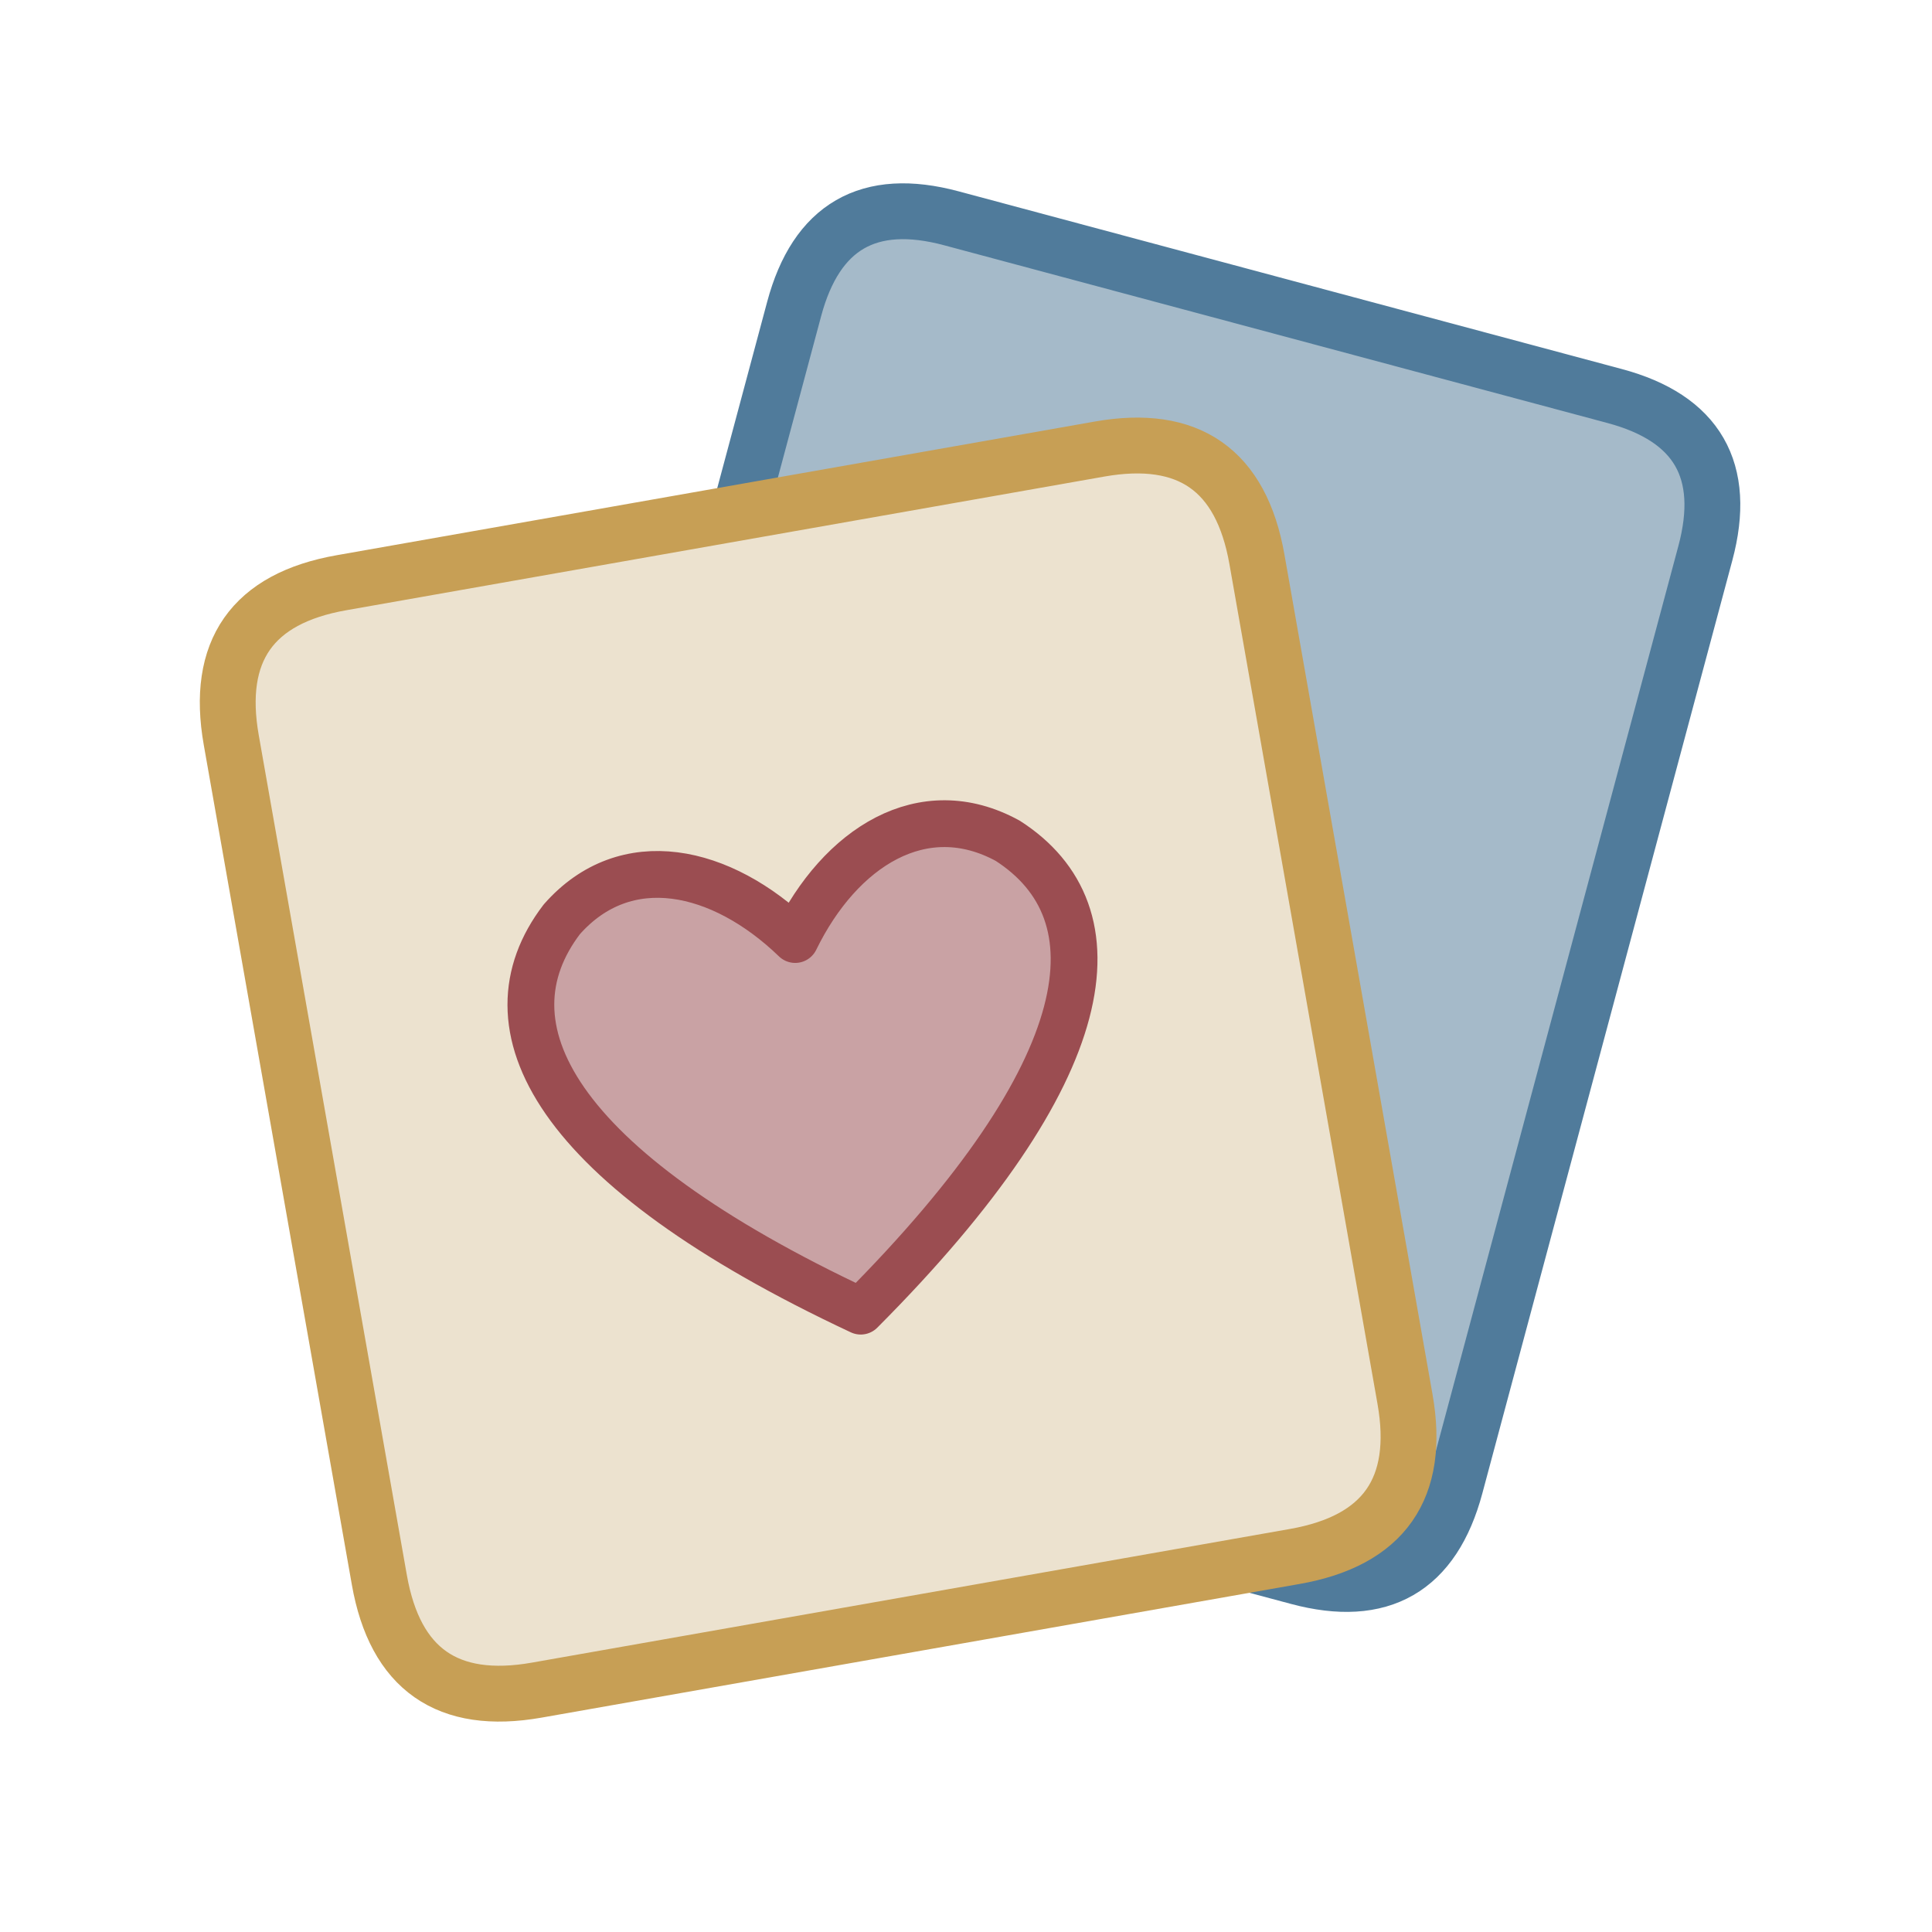
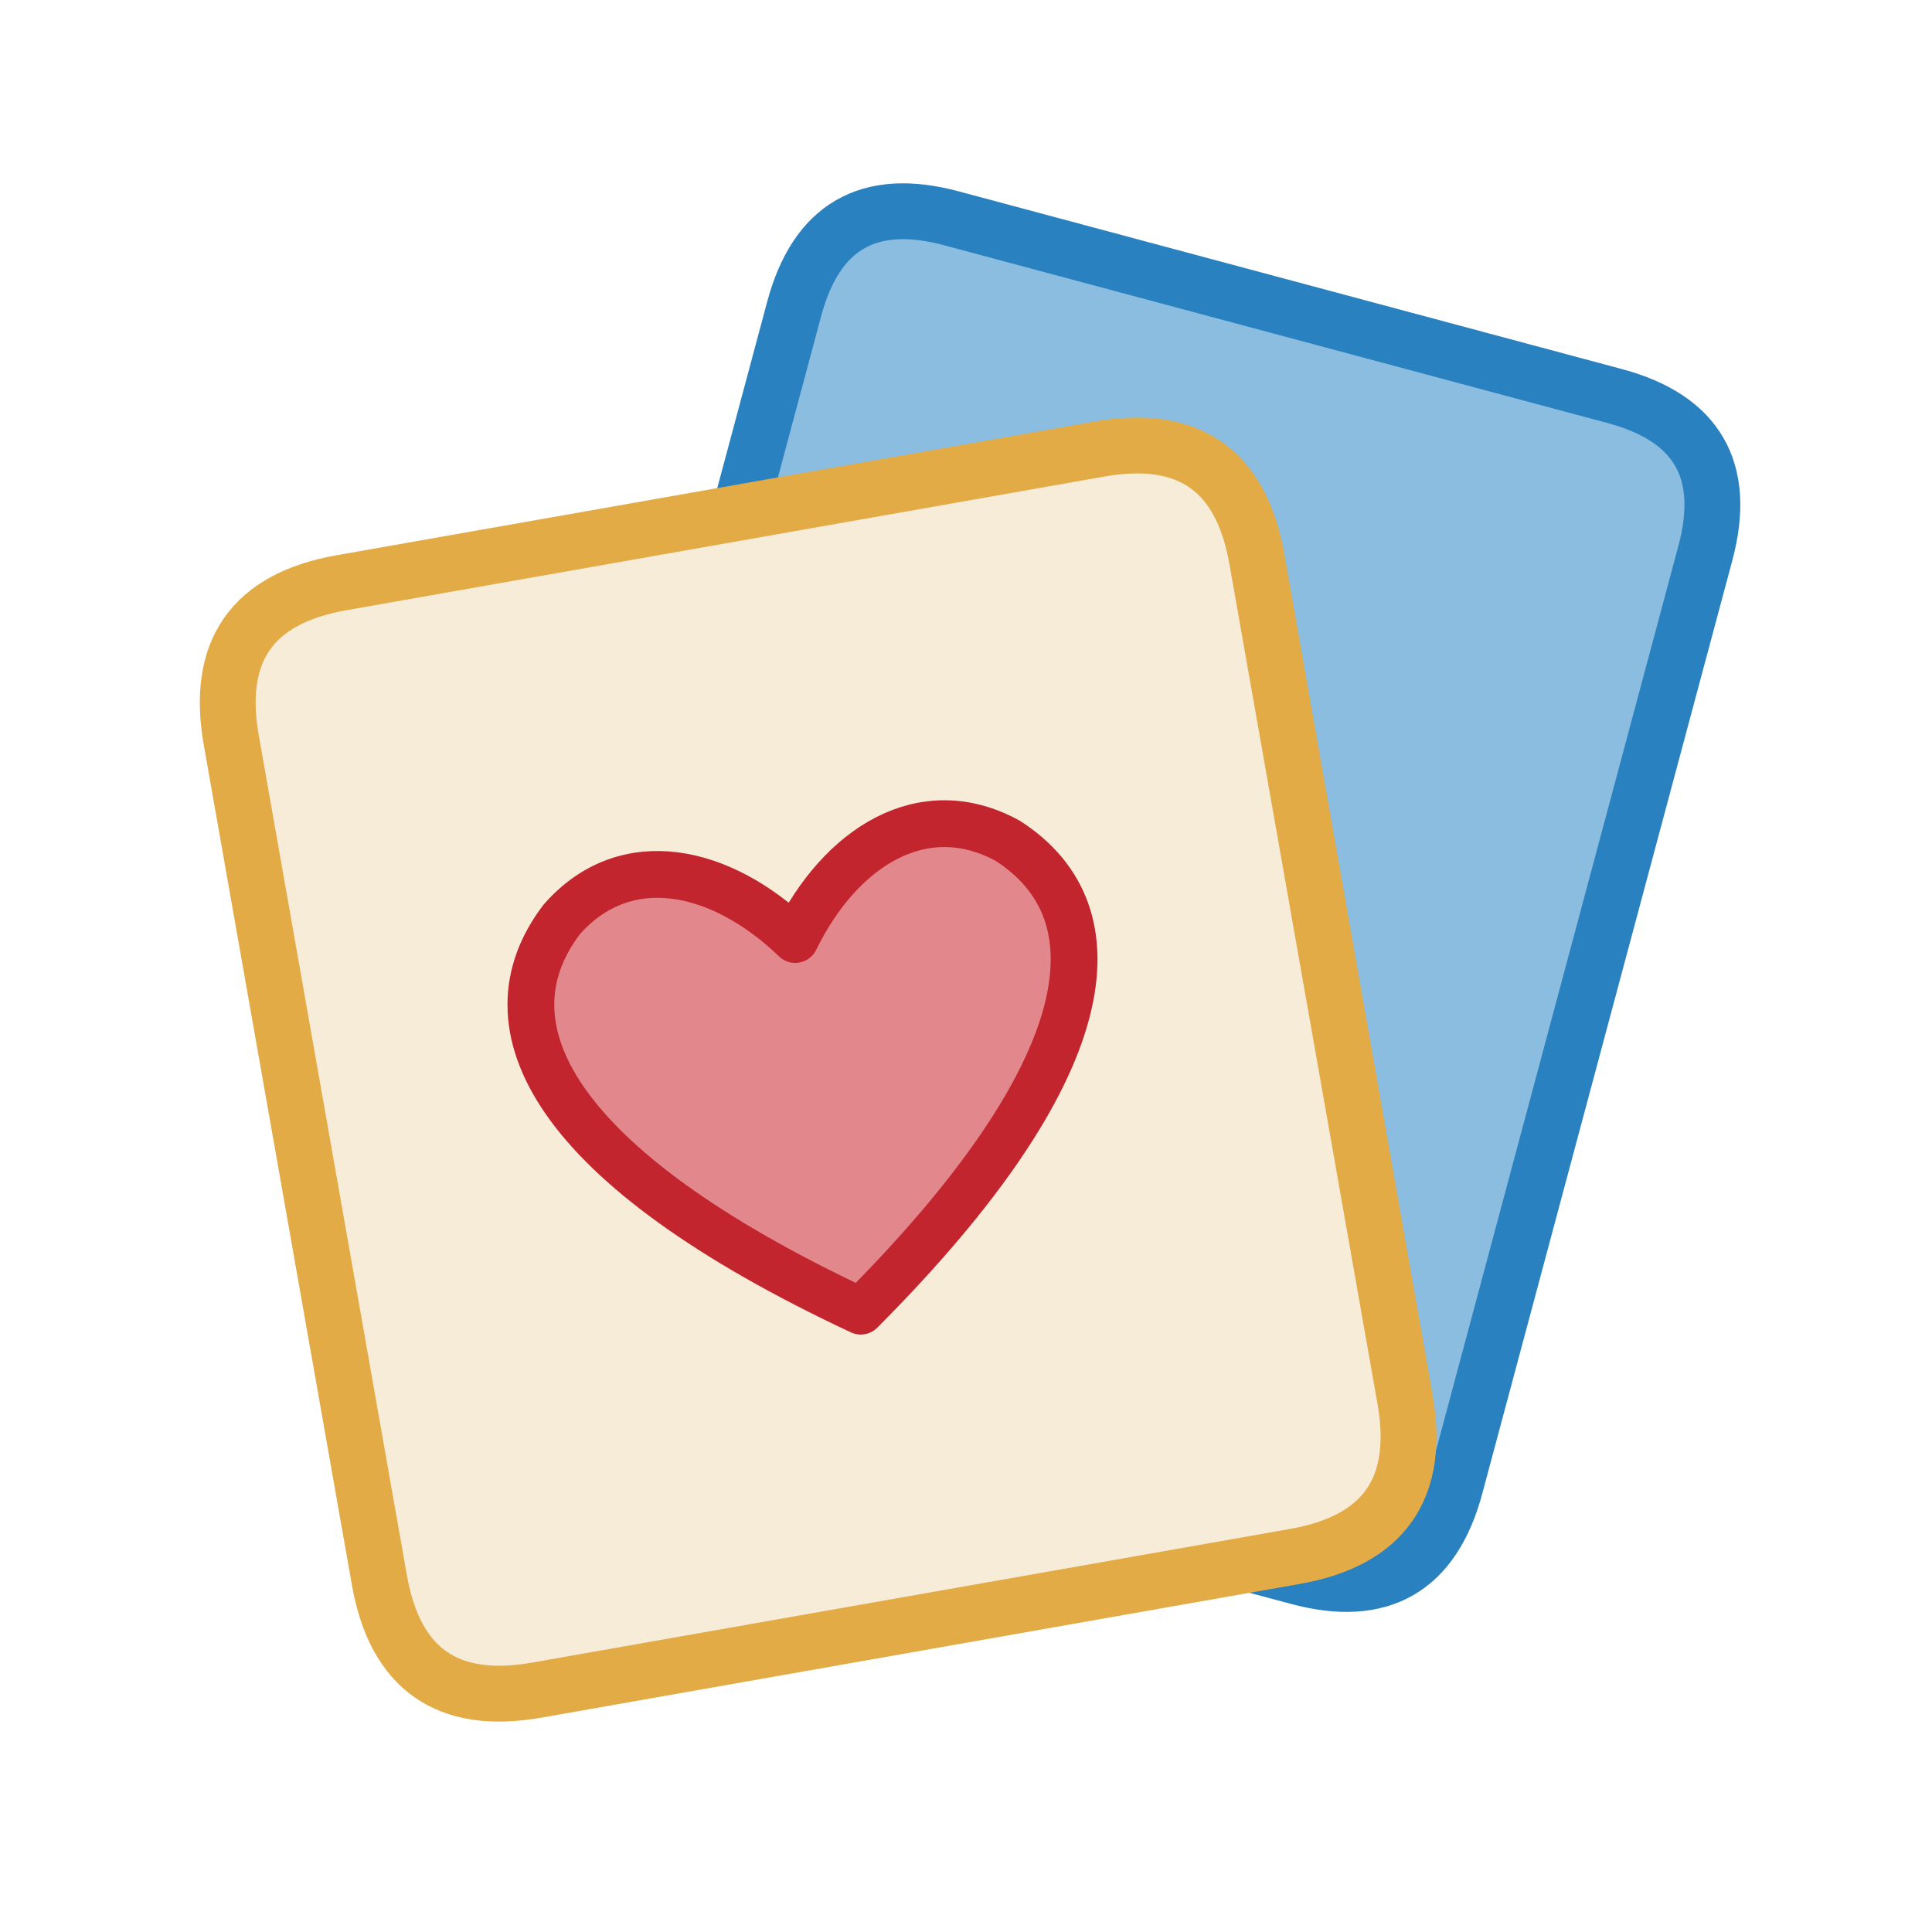
<svg xmlns="http://www.w3.org/2000/svg" viewBox="0 0 256 256" width="256" height="256" role="img" aria-labelledby="title">
  <g transform="rotate(15 149 121)">
-     <path d="M103 38 H194 Q211 38 211 55 V183 Q211 200 194 200 H103 Q86 200 86 183 V55 Q86 38 103 38 Z" fill="#a5bac9" stroke="#507b9b" stroke-width="7.4" stroke-linecap="round" stroke-linejoin="round" />
+     <path d="M103 38 H194 Q211 38 211 55 V183 Q211 200 194 200 H103 Q86 200 86 183 V55 Q86 38 103 38 Z" fill="#8bbde0" stroke="#2981bf" stroke-width="7.4" stroke-linecap="round" stroke-linejoin="round" />
  </g>
  <g transform="rotate(-10 110 145)">
-     <path d="M58 67 H160 Q178 67 178 85 V198 Q178 216 160 216 H58 Q40 216 40 198 V85 Q40 67 58 67 Z" fill="#ece2cf" stroke="#c79f55" stroke-width="7.4" stroke-linecap="round" stroke-linejoin="round" />
-     <path d="M109 174 C72 148 66 128 79 116 C89 108 101 113 109 124 C117 113 129 108 139 116 C152 128 146 148 109 174 Z" fill="#c9a2a4" stroke="#9b4d51" stroke-width="6.2" stroke-linecap="round" stroke-linejoin="round" />
+     <path d="M58 67 H160 Q178 67 178 85 V198 Q178 216 160 216 H58 Q40 216 40 198 V85 Q40 67 58 67 Z" fill="#f7ecd8" stroke="#e2ab46" stroke-width="7.4" stroke-linecap="round" stroke-linejoin="round" />
+     <path d="M109 174 C72 148 66 128 79 116 C89 108 101 113 109 124 C117 113 129 108 139 116 C152 128 146 148 109 174 Z" fill="#e2878c" stroke="#c2252e" stroke-width="6.2" stroke-linecap="round" stroke-linejoin="round" />
  </g>
</svg>
